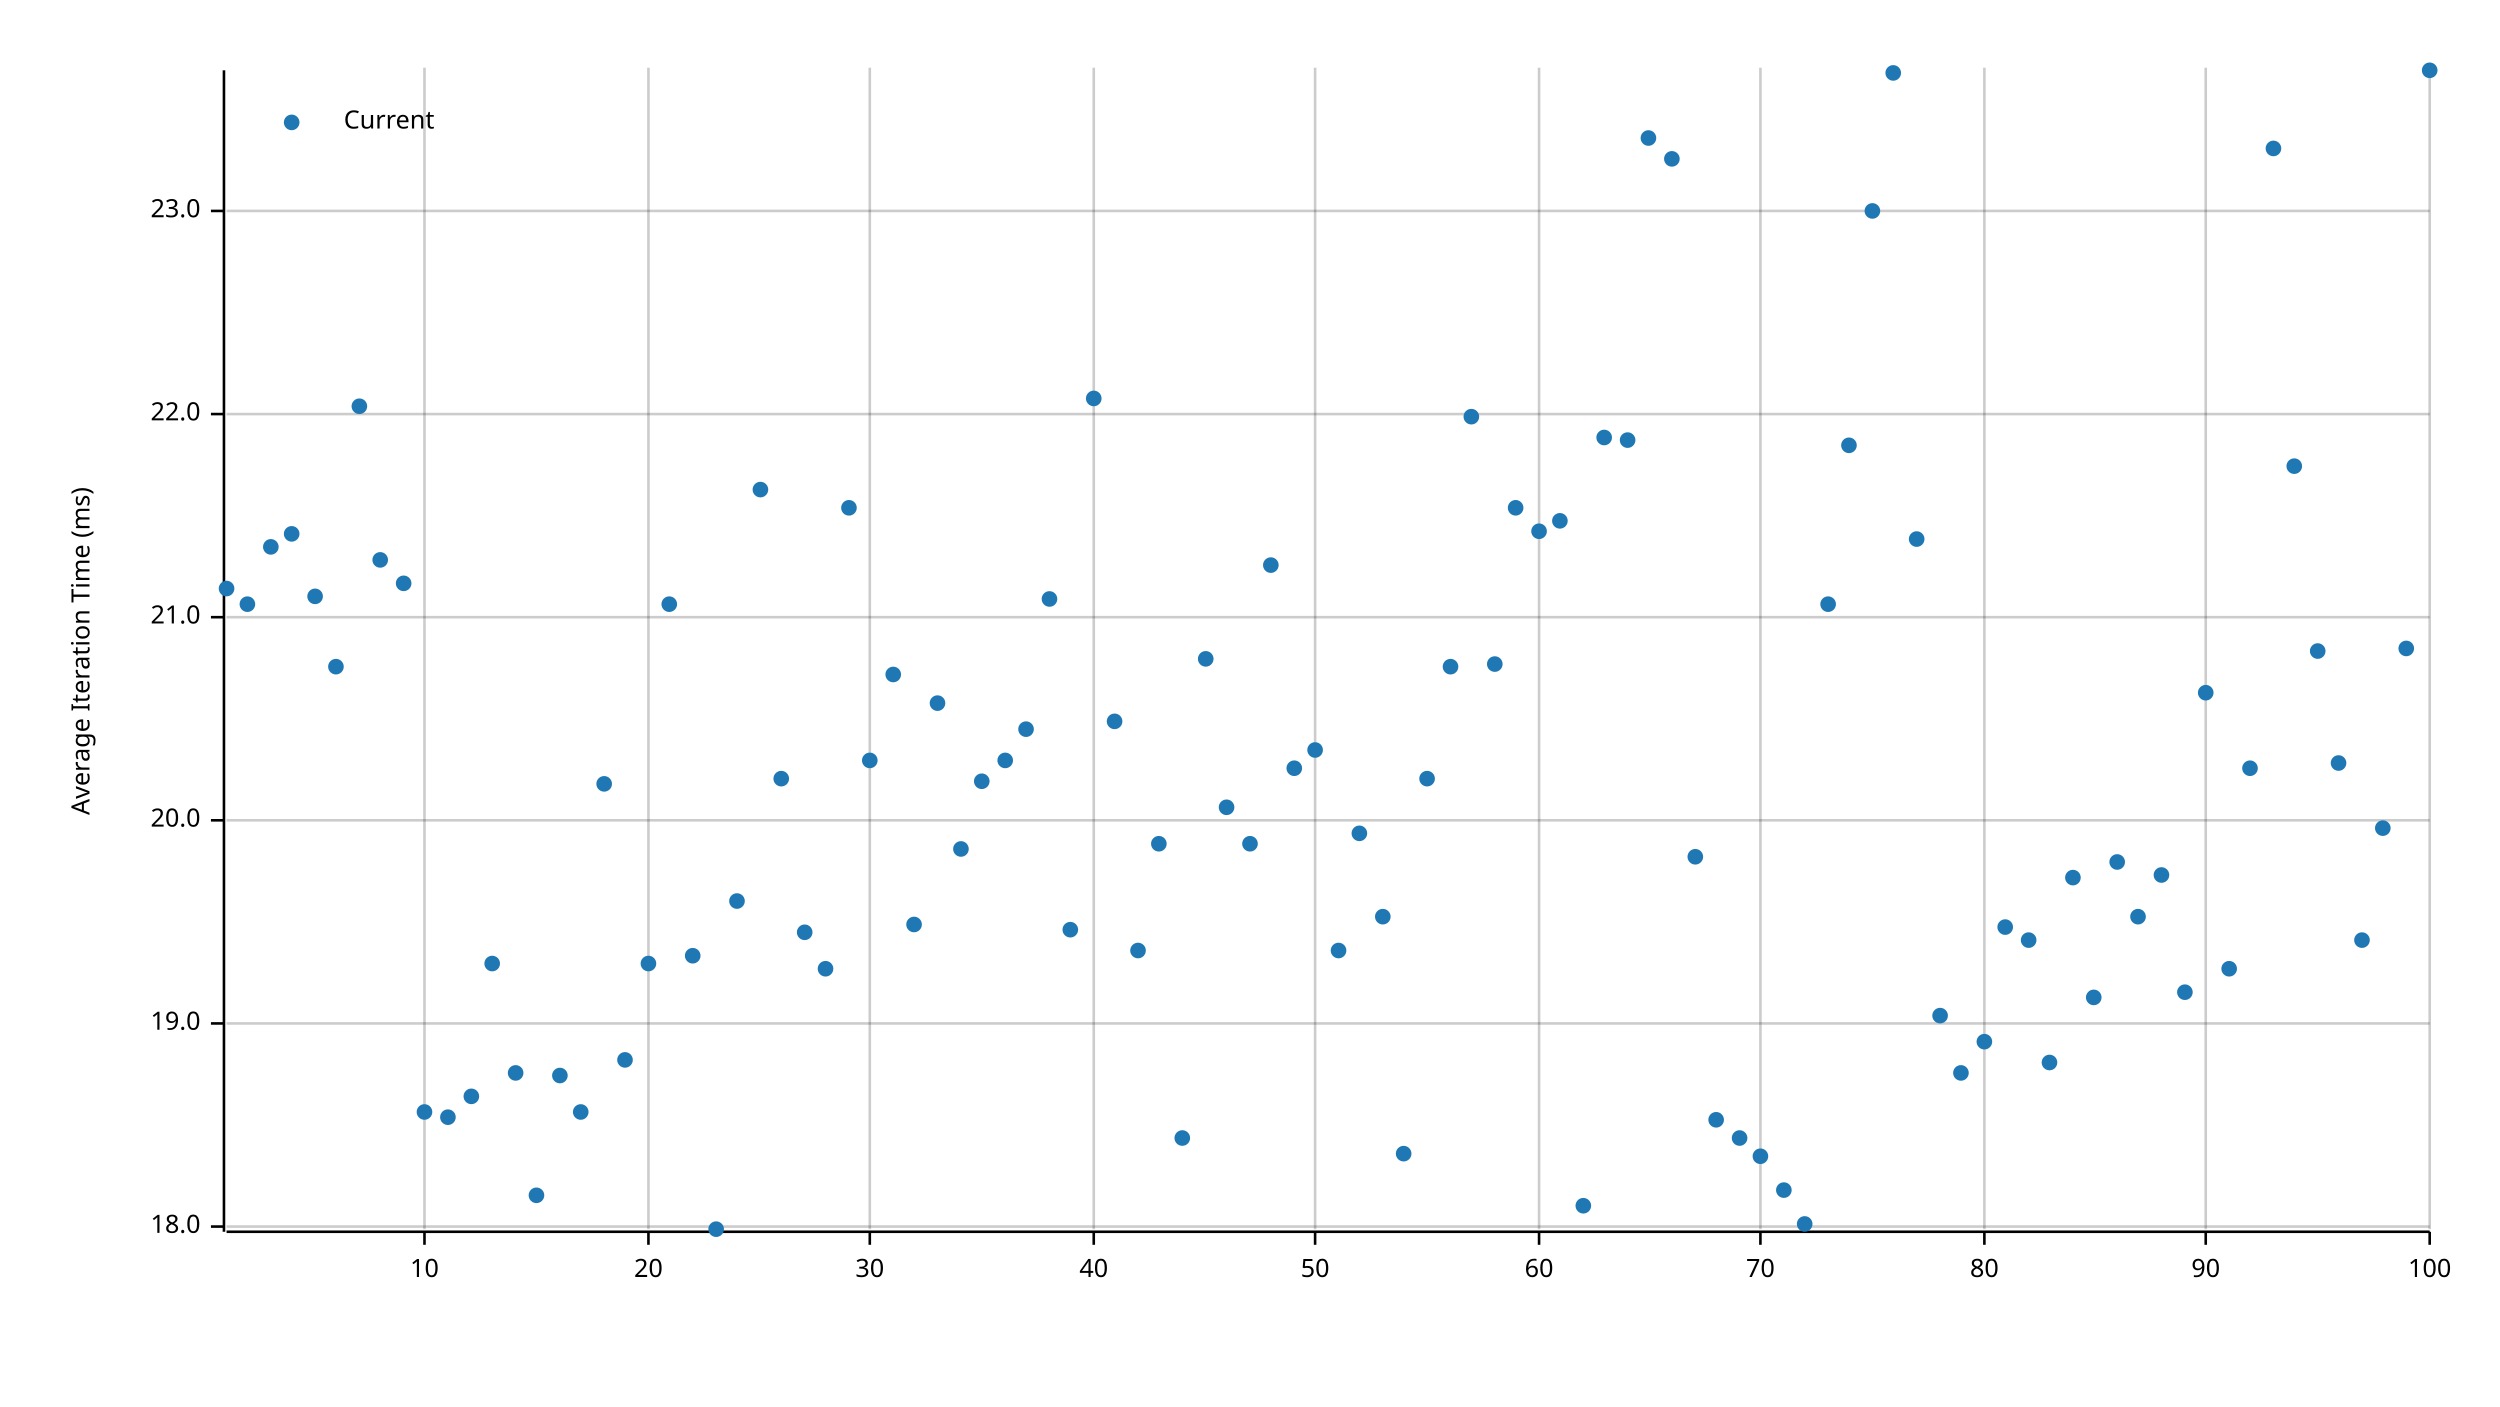
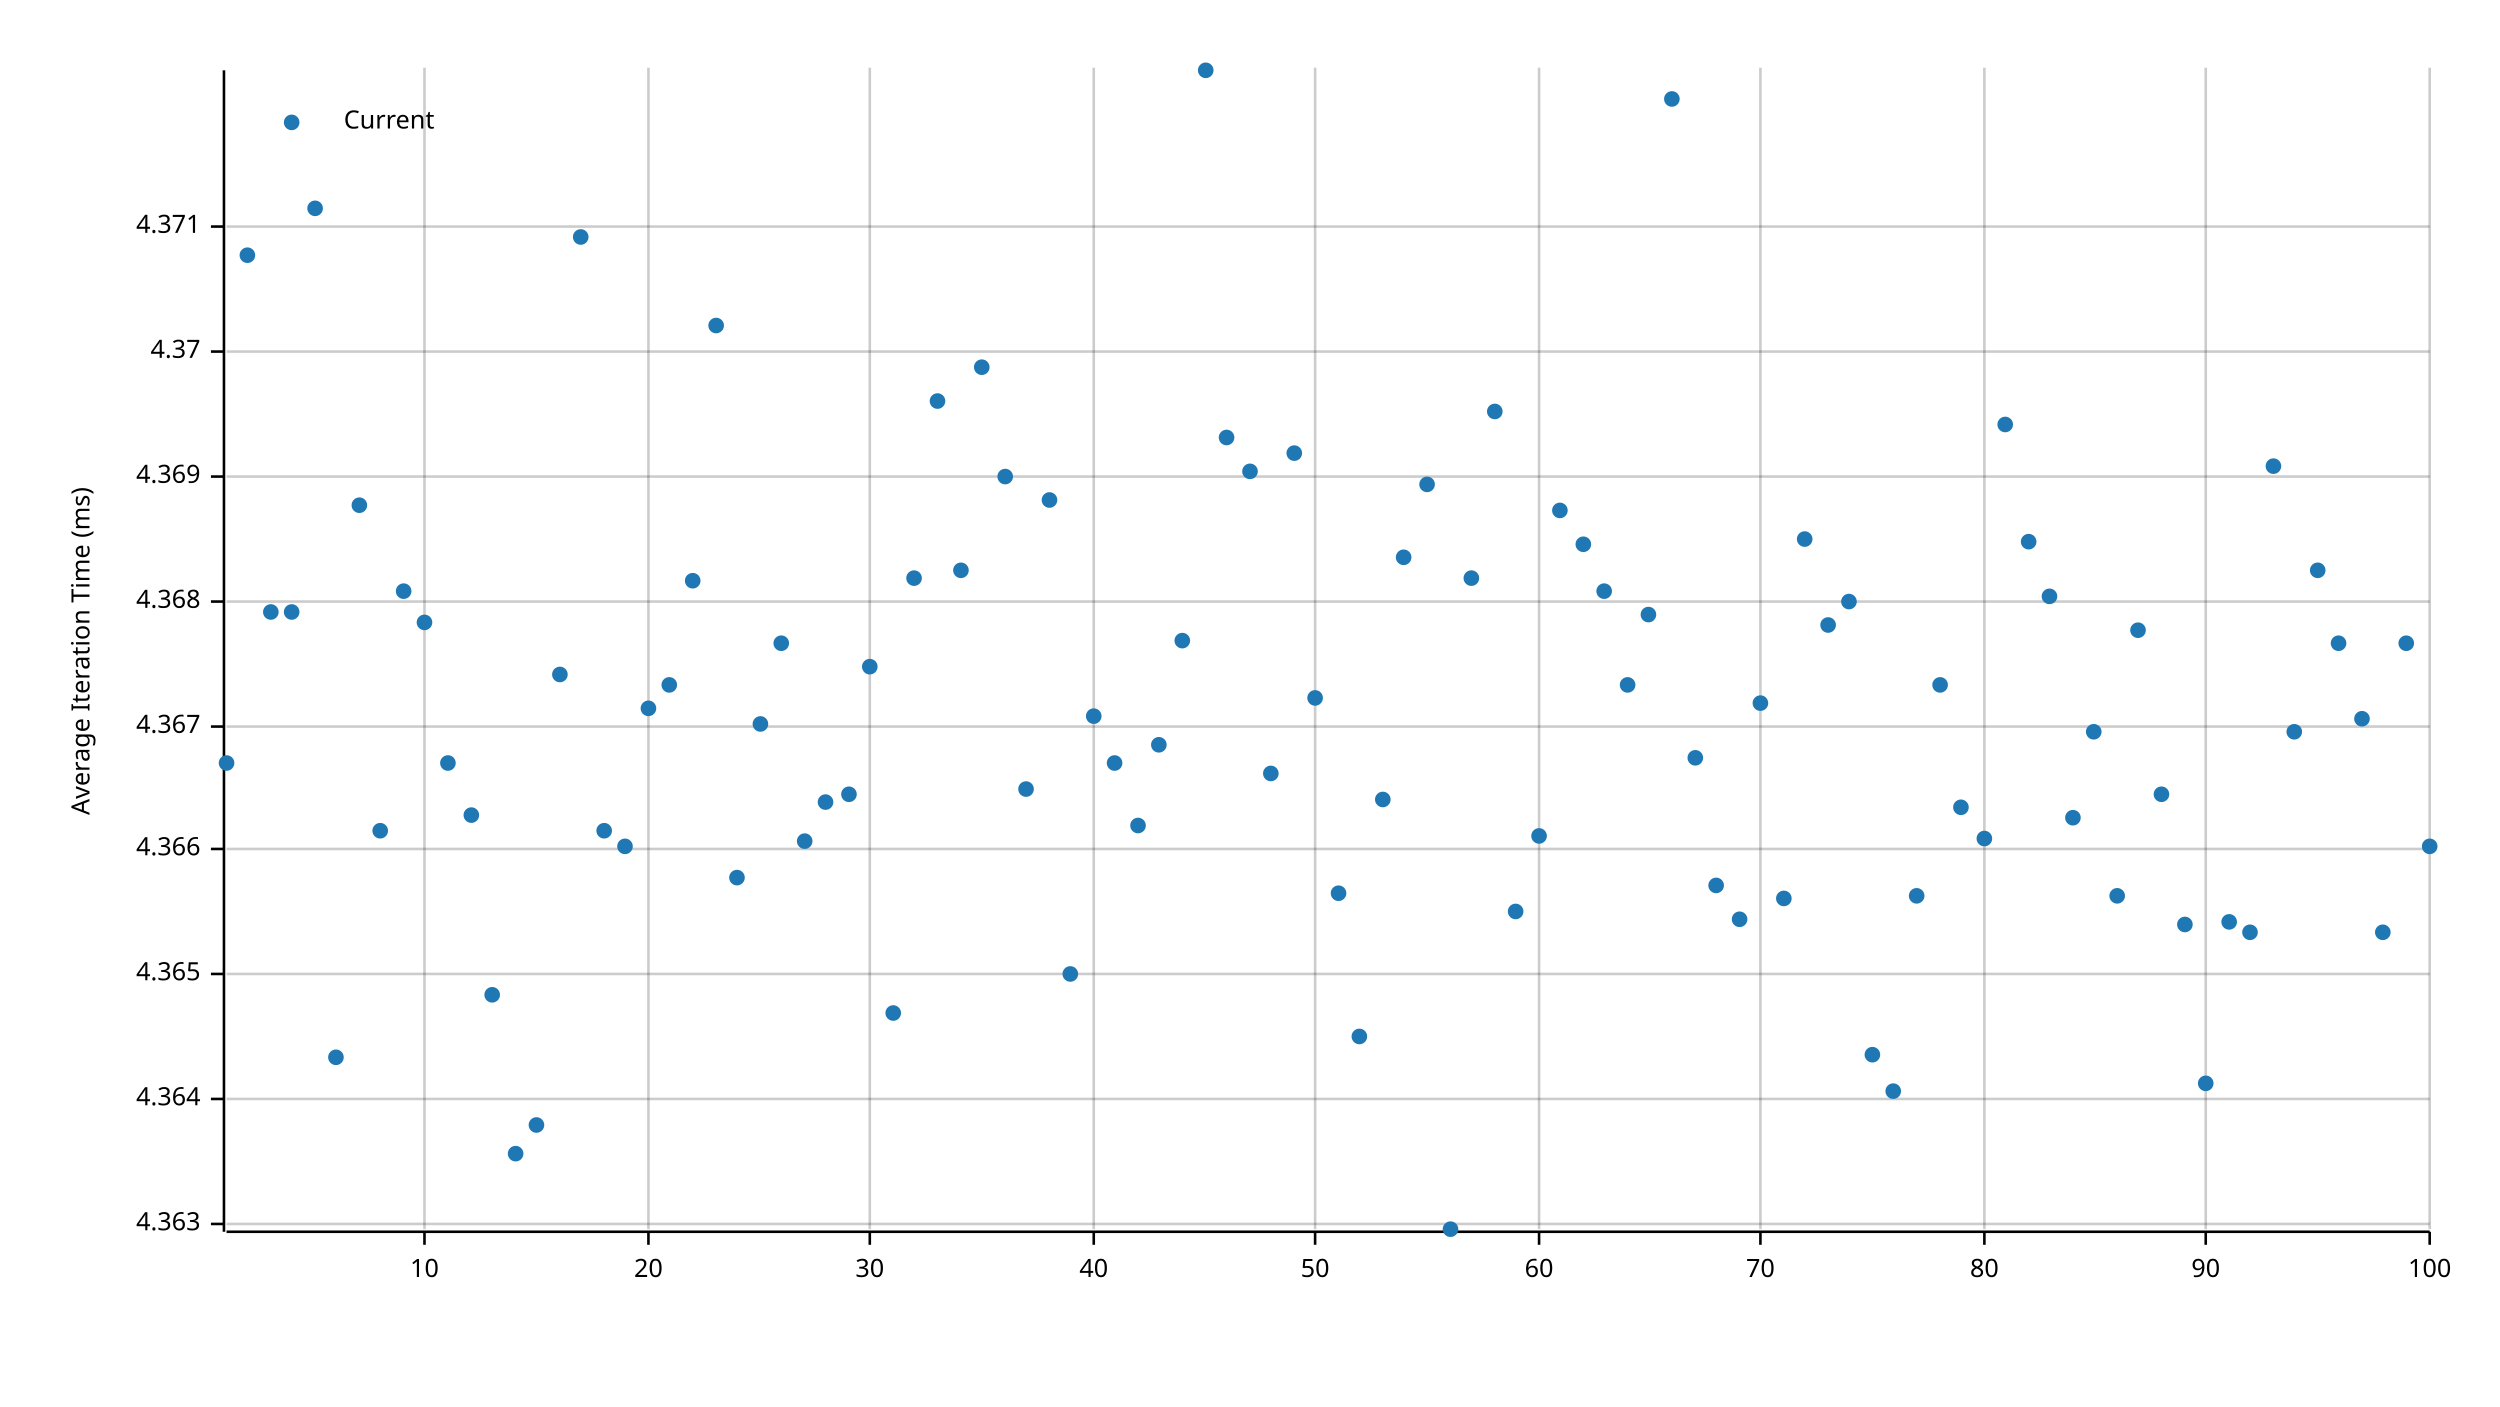
<svg xmlns="http://www.w3.org/2000/svg" width="960" height="540" viewBox="0 0 960 540">
  <text x="27" y="250" dy="0.76em" text-anchor="middle" font-family="sans-serif" font-size="9.677" opacity="1" fill="#000000" transform="rotate(270, 27, 250)">
Average Iteration Time (ms)
</text>
  <line opacity="0.2" stroke="#000000" stroke-width="1" x1="163" y1="472" x2="163" y2="26" />
  <line opacity="0.2" stroke="#000000" stroke-width="1" x1="249" y1="472" x2="249" y2="26" />
  <line opacity="0.2" stroke="#000000" stroke-width="1" x1="334" y1="472" x2="334" y2="26" />
  <line opacity="0.2" stroke="#000000" stroke-width="1" x1="420" y1="472" x2="420" y2="26" />
  <line opacity="0.2" stroke="#000000" stroke-width="1" x1="505" y1="472" x2="505" y2="26" />
  <line opacity="0.2" stroke="#000000" stroke-width="1" x1="591" y1="472" x2="591" y2="26" />
  <line opacity="0.2" stroke="#000000" stroke-width="1" x1="676" y1="472" x2="676" y2="26" />
  <line opacity="0.2" stroke="#000000" stroke-width="1" x1="762" y1="472" x2="762" y2="26" />
  <line opacity="0.2" stroke="#000000" stroke-width="1" x1="847" y1="472" x2="847" y2="26" />
  <line opacity="0.2" stroke="#000000" stroke-width="1" x1="933" y1="472" x2="933" y2="26" />
-   <line opacity="0.2" stroke="#000000" stroke-width="1" x1="87" y1="471" x2="933" y2="471" />
-   <line opacity="0.2" stroke="#000000" stroke-width="1" x1="87" y1="393" x2="933" y2="393" />
-   <line opacity="0.2" stroke="#000000" stroke-width="1" x1="87" y1="315" x2="933" y2="315" />
-   <line opacity="0.2" stroke="#000000" stroke-width="1" x1="87" y1="237" x2="933" y2="237" />
-   <line opacity="0.2" stroke="#000000" stroke-width="1" x1="87" y1="159" x2="933" y2="159" />
-   <line opacity="0.2" stroke="#000000" stroke-width="1" x1="87" y1="81" x2="933" y2="81" />
+   <line opacity="0.2" stroke="#000000" stroke-width="1" x1="87" y1="470" x2="933" y2="470" />
+   <line opacity="0.2" stroke="#000000" stroke-width="1" x1="87" y1="422" x2="933" y2="422" />
+   <line opacity="0.2" stroke="#000000" stroke-width="1" x1="87" y1="374" x2="933" y2="374" />
+   <line opacity="0.2" stroke="#000000" stroke-width="1" x1="87" y1="326" x2="933" y2="326" />
+   <line opacity="0.2" stroke="#000000" stroke-width="1" x1="87" y1="279" x2="933" y2="279" />
+   <line opacity="0.2" stroke="#000000" stroke-width="1" x1="87" y1="231" x2="933" y2="231" />
+   <line opacity="0.2" stroke="#000000" stroke-width="1" x1="87" y1="183" x2="933" y2="183" />
+   <line opacity="0.2" stroke="#000000" stroke-width="1" x1="87" y1="135" x2="933" y2="135" />
+   <line opacity="0.2" stroke="#000000" stroke-width="1" x1="87" y1="87" x2="933" y2="87" />
  <polyline fill="none" opacity="1" stroke="#000000" stroke-width="1" points="86,27 86,473 " />
-   <text x="77" y="471" dy="0.5ex" text-anchor="end" font-family="sans-serif" font-size="9.677" opacity="1" fill="#000000">
- 18.0
- </text>
-   <polyline fill="none" opacity="1" stroke="#000000" stroke-width="1" points="81,471 86,471 " />
-   <text x="77" y="393" dy="0.5ex" text-anchor="end" font-family="sans-serif" font-size="9.677" opacity="1" fill="#000000">
- 19.0
- </text>
-   <polyline fill="none" opacity="1" stroke="#000000" stroke-width="1" points="81,393 86,393 " />
-   <text x="77" y="315" dy="0.5ex" text-anchor="end" font-family="sans-serif" font-size="9.677" opacity="1" fill="#000000">
- 20.0
- </text>
-   <polyline fill="none" opacity="1" stroke="#000000" stroke-width="1" points="81,315 86,315 " />
-   <text x="77" y="237" dy="0.5ex" text-anchor="end" font-family="sans-serif" font-size="9.677" opacity="1" fill="#000000">
- 21.0
- </text>
-   <polyline fill="none" opacity="1" stroke="#000000" stroke-width="1" points="81,237 86,237 " />
-   <text x="77" y="159" dy="0.5ex" text-anchor="end" font-family="sans-serif" font-size="9.677" opacity="1" fill="#000000">
- 22.0
- </text>
-   <polyline fill="none" opacity="1" stroke="#000000" stroke-width="1" points="81,159 86,159 " />
-   <text x="77" y="81" dy="0.5ex" text-anchor="end" font-family="sans-serif" font-size="9.677" opacity="1" fill="#000000">
- 23.0
- </text>
-   <polyline fill="none" opacity="1" stroke="#000000" stroke-width="1" points="81,81 86,81 " />
+   <text x="77" y="470" dy="0.5ex" text-anchor="end" font-family="sans-serif" font-size="9.677" opacity="1" fill="#000000">
+ 4.363
+ </text>
+   <polyline fill="none" opacity="1" stroke="#000000" stroke-width="1" points="81,470 86,470 " />
+   <text x="77" y="422" dy="0.5ex" text-anchor="end" font-family="sans-serif" font-size="9.677" opacity="1" fill="#000000">
+ 4.364
+ </text>
+   <polyline fill="none" opacity="1" stroke="#000000" stroke-width="1" points="81,422 86,422 " />
+   <text x="77" y="374" dy="0.5ex" text-anchor="end" font-family="sans-serif" font-size="9.677" opacity="1" fill="#000000">
+ 4.365
+ </text>
+   <polyline fill="none" opacity="1" stroke="#000000" stroke-width="1" points="81,374 86,374 " />
+   <text x="77" y="326" dy="0.5ex" text-anchor="end" font-family="sans-serif" font-size="9.677" opacity="1" fill="#000000">
+ 4.366
+ </text>
+   <polyline fill="none" opacity="1" stroke="#000000" stroke-width="1" points="81,326 86,326 " />
+   <text x="77" y="279" dy="0.5ex" text-anchor="end" font-family="sans-serif" font-size="9.677" opacity="1" fill="#000000">
+ 4.367
+ </text>
+   <polyline fill="none" opacity="1" stroke="#000000" stroke-width="1" points="81,279 86,279 " />
+   <text x="77" y="231" dy="0.5ex" text-anchor="end" font-family="sans-serif" font-size="9.677" opacity="1" fill="#000000">
+ 4.368
+ </text>
+   <polyline fill="none" opacity="1" stroke="#000000" stroke-width="1" points="81,231 86,231 " />
+   <text x="77" y="183" dy="0.5ex" text-anchor="end" font-family="sans-serif" font-size="9.677" opacity="1" fill="#000000">
+ 4.369
+ </text>
+   <polyline fill="none" opacity="1" stroke="#000000" stroke-width="1" points="81,183 86,183 " />
+   <text x="77" y="135" dy="0.5ex" text-anchor="end" font-family="sans-serif" font-size="9.677" opacity="1" fill="#000000">
+ 4.37
+ </text>
+   <polyline fill="none" opacity="1" stroke="#000000" stroke-width="1" points="81,135 86,135 " />
+   <text x="77" y="87" dy="0.5ex" text-anchor="end" font-family="sans-serif" font-size="9.677" opacity="1" fill="#000000">
+ 4.371
+ </text>
+   <polyline fill="none" opacity="1" stroke="#000000" stroke-width="1" points="81,87 86,87 " />
  <polyline fill="none" opacity="1" stroke="#000000" stroke-width="1" points="87,473 933,473 " />
  <text x="163" y="483" dy="0.76em" text-anchor="middle" font-family="sans-serif" font-size="9.677" opacity="1" fill="#000000">
10
</text>
  <polyline fill="none" opacity="1" stroke="#000000" stroke-width="1" points="163,473 163,478 " />
  <text x="249" y="483" dy="0.76em" text-anchor="middle" font-family="sans-serif" font-size="9.677" opacity="1" fill="#000000">
20
</text>
  <polyline fill="none" opacity="1" stroke="#000000" stroke-width="1" points="249,473 249,478 " />
  <text x="334" y="483" dy="0.76em" text-anchor="middle" font-family="sans-serif" font-size="9.677" opacity="1" fill="#000000">
30
</text>
  <polyline fill="none" opacity="1" stroke="#000000" stroke-width="1" points="334,473 334,478 " />
  <text x="420" y="483" dy="0.76em" text-anchor="middle" font-family="sans-serif" font-size="9.677" opacity="1" fill="#000000">
40
</text>
  <polyline fill="none" opacity="1" stroke="#000000" stroke-width="1" points="420,473 420,478 " />
  <text x="505" y="483" dy="0.76em" text-anchor="middle" font-family="sans-serif" font-size="9.677" opacity="1" fill="#000000">
50
</text>
  <polyline fill="none" opacity="1" stroke="#000000" stroke-width="1" points="505,473 505,478 " />
  <text x="591" y="483" dy="0.76em" text-anchor="middle" font-family="sans-serif" font-size="9.677" opacity="1" fill="#000000">
60
</text>
  <polyline fill="none" opacity="1" stroke="#000000" stroke-width="1" points="591,473 591,478 " />
  <text x="676" y="483" dy="0.76em" text-anchor="middle" font-family="sans-serif" font-size="9.677" opacity="1" fill="#000000">
70
</text>
  <polyline fill="none" opacity="1" stroke="#000000" stroke-width="1" points="676,473 676,478 " />
  <text x="762" y="483" dy="0.76em" text-anchor="middle" font-family="sans-serif" font-size="9.677" opacity="1" fill="#000000">
80
</text>
  <polyline fill="none" opacity="1" stroke="#000000" stroke-width="1" points="762,473 762,478 " />
  <text x="847" y="483" dy="0.76em" text-anchor="middle" font-family="sans-serif" font-size="9.677" opacity="1" fill="#000000">
90
</text>
  <polyline fill="none" opacity="1" stroke="#000000" stroke-width="1" points="847,473 847,478 " />
  <text x="933" y="483" dy="0.76em" text-anchor="middle" font-family="sans-serif" font-size="9.677" opacity="1" fill="#000000">
100
</text>
  <polyline fill="none" opacity="1" stroke="#000000" stroke-width="1" points="933,473 933,478 " />
-   <circle cx="87" cy="226" r="3" opacity="1" fill="#1F78B4" stroke="none" stroke-width="1" />
-   <circle cx="95" cy="232" r="3" opacity="1" fill="#1F78B4" stroke="none" stroke-width="1" />
-   <circle cx="104" cy="210" r="3" opacity="1" fill="#1F78B4" stroke="none" stroke-width="1" />
-   <circle cx="112" cy="205" r="3" opacity="1" fill="#1F78B4" stroke="none" stroke-width="1" />
-   <circle cx="121" cy="229" r="3" opacity="1" fill="#1F78B4" stroke="none" stroke-width="1" />
-   <circle cx="129" cy="256" r="3" opacity="1" fill="#1F78B4" stroke="none" stroke-width="1" />
-   <circle cx="138" cy="156" r="3" opacity="1" fill="#1F78B4" stroke="none" stroke-width="1" />
-   <circle cx="146" cy="215" r="3" opacity="1" fill="#1F78B4" stroke="none" stroke-width="1" />
-   <circle cx="155" cy="224" r="3" opacity="1" fill="#1F78B4" stroke="none" stroke-width="1" />
-   <circle cx="163" cy="427" r="3" opacity="1" fill="#1F78B4" stroke="none" stroke-width="1" />
-   <circle cx="172" cy="429" r="3" opacity="1" fill="#1F78B4" stroke="none" stroke-width="1" />
-   <circle cx="181" cy="421" r="3" opacity="1" fill="#1F78B4" stroke="none" stroke-width="1" />
-   <circle cx="189" cy="370" r="3" opacity="1" fill="#1F78B4" stroke="none" stroke-width="1" />
-   <circle cx="198" cy="412" r="3" opacity="1" fill="#1F78B4" stroke="none" stroke-width="1" />
-   <circle cx="206" cy="459" r="3" opacity="1" fill="#1F78B4" stroke="none" stroke-width="1" />
-   <circle cx="215" cy="413" r="3" opacity="1" fill="#1F78B4" stroke="none" stroke-width="1" />
-   <circle cx="223" cy="427" r="3" opacity="1" fill="#1F78B4" stroke="none" stroke-width="1" />
-   <circle cx="232" cy="301" r="3" opacity="1" fill="#1F78B4" stroke="none" stroke-width="1" />
-   <circle cx="240" cy="407" r="3" opacity="1" fill="#1F78B4" stroke="none" stroke-width="1" />
-   <circle cx="249" cy="370" r="3" opacity="1" fill="#1F78B4" stroke="none" stroke-width="1" />
-   <circle cx="257" cy="232" r="3" opacity="1" fill="#1F78B4" stroke="none" stroke-width="1" />
-   <circle cx="266" cy="367" r="3" opacity="1" fill="#1F78B4" stroke="none" stroke-width="1" />
-   <circle cx="275" cy="472" r="3" opacity="1" fill="#1F78B4" stroke="none" stroke-width="1" />
-   <circle cx="283" cy="346" r="3" opacity="1" fill="#1F78B4" stroke="none" stroke-width="1" />
-   <circle cx="292" cy="188" r="3" opacity="1" fill="#1F78B4" stroke="none" stroke-width="1" />
-   <circle cx="300" cy="299" r="3" opacity="1" fill="#1F78B4" stroke="none" stroke-width="1" />
-   <circle cx="309" cy="358" r="3" opacity="1" fill="#1F78B4" stroke="none" stroke-width="1" />
-   <circle cx="317" cy="372" r="3" opacity="1" fill="#1F78B4" stroke="none" stroke-width="1" />
-   <circle cx="326" cy="195" r="3" opacity="1" fill="#1F78B4" stroke="none" stroke-width="1" />
-   <circle cx="334" cy="292" r="3" opacity="1" fill="#1F78B4" stroke="none" stroke-width="1" />
-   <circle cx="343" cy="259" r="3" opacity="1" fill="#1F78B4" stroke="none" stroke-width="1" />
-   <circle cx="351" cy="355" r="3" opacity="1" fill="#1F78B4" stroke="none" stroke-width="1" />
-   <circle cx="360" cy="270" r="3" opacity="1" fill="#1F78B4" stroke="none" stroke-width="1" />
-   <circle cx="369" cy="326" r="3" opacity="1" fill="#1F78B4" stroke="none" stroke-width="1" />
-   <circle cx="377" cy="300" r="3" opacity="1" fill="#1F78B4" stroke="none" stroke-width="1" />
-   <circle cx="386" cy="292" r="3" opacity="1" fill="#1F78B4" stroke="none" stroke-width="1" />
-   <circle cx="394" cy="280" r="3" opacity="1" fill="#1F78B4" stroke="none" stroke-width="1" />
-   <circle cx="403" cy="230" r="3" opacity="1" fill="#1F78B4" stroke="none" stroke-width="1" />
-   <circle cx="411" cy="357" r="3" opacity="1" fill="#1F78B4" stroke="none" stroke-width="1" />
-   <circle cx="420" cy="153" r="3" opacity="1" fill="#1F78B4" stroke="none" stroke-width="1" />
-   <circle cx="428" cy="277" r="3" opacity="1" fill="#1F78B4" stroke="none" stroke-width="1" />
-   <circle cx="437" cy="365" r="3" opacity="1" fill="#1F78B4" stroke="none" stroke-width="1" />
-   <circle cx="445" cy="324" r="3" opacity="1" fill="#1F78B4" stroke="none" stroke-width="1" />
-   <circle cx="454" cy="437" r="3" opacity="1" fill="#1F78B4" stroke="none" stroke-width="1" />
-   <circle cx="463" cy="253" r="3" opacity="1" fill="#1F78B4" stroke="none" stroke-width="1" />
-   <circle cx="471" cy="310" r="3" opacity="1" fill="#1F78B4" stroke="none" stroke-width="1" />
-   <circle cx="480" cy="324" r="3" opacity="1" fill="#1F78B4" stroke="none" stroke-width="1" />
-   <circle cx="488" cy="217" r="3" opacity="1" fill="#1F78B4" stroke="none" stroke-width="1" />
-   <circle cx="497" cy="295" r="3" opacity="1" fill="#1F78B4" stroke="none" stroke-width="1" />
-   <circle cx="505" cy="288" r="3" opacity="1" fill="#1F78B4" stroke="none" stroke-width="1" />
-   <circle cx="514" cy="365" r="3" opacity="1" fill="#1F78B4" stroke="none" stroke-width="1" />
-   <circle cx="522" cy="320" r="3" opacity="1" fill="#1F78B4" stroke="none" stroke-width="1" />
-   <circle cx="531" cy="352" r="3" opacity="1" fill="#1F78B4" stroke="none" stroke-width="1" />
-   <circle cx="539" cy="443" r="3" opacity="1" fill="#1F78B4" stroke="none" stroke-width="1" />
-   <circle cx="548" cy="299" r="3" opacity="1" fill="#1F78B4" stroke="none" stroke-width="1" />
-   <circle cx="557" cy="256" r="3" opacity="1" fill="#1F78B4" stroke="none" stroke-width="1" />
-   <circle cx="565" cy="160" r="3" opacity="1" fill="#1F78B4" stroke="none" stroke-width="1" />
-   <circle cx="574" cy="255" r="3" opacity="1" fill="#1F78B4" stroke="none" stroke-width="1" />
-   <circle cx="582" cy="195" r="3" opacity="1" fill="#1F78B4" stroke="none" stroke-width="1" />
-   <circle cx="591" cy="204" r="3" opacity="1" fill="#1F78B4" stroke="none" stroke-width="1" />
-   <circle cx="599" cy="200" r="3" opacity="1" fill="#1F78B4" stroke="none" stroke-width="1" />
-   <circle cx="608" cy="463" r="3" opacity="1" fill="#1F78B4" stroke="none" stroke-width="1" />
-   <circle cx="616" cy="168" r="3" opacity="1" fill="#1F78B4" stroke="none" stroke-width="1" />
-   <circle cx="625" cy="169" r="3" opacity="1" fill="#1F78B4" stroke="none" stroke-width="1" />
-   <circle cx="633" cy="53" r="3" opacity="1" fill="#1F78B4" stroke="none" stroke-width="1" />
-   <circle cx="642" cy="61" r="3" opacity="1" fill="#1F78B4" stroke="none" stroke-width="1" />
-   <circle cx="651" cy="329" r="3" opacity="1" fill="#1F78B4" stroke="none" stroke-width="1" />
-   <circle cx="659" cy="430" r="3" opacity="1" fill="#1F78B4" stroke="none" stroke-width="1" />
-   <circle cx="668" cy="437" r="3" opacity="1" fill="#1F78B4" stroke="none" stroke-width="1" />
-   <circle cx="676" cy="444" r="3" opacity="1" fill="#1F78B4" stroke="none" stroke-width="1" />
-   <circle cx="685" cy="457" r="3" opacity="1" fill="#1F78B4" stroke="none" stroke-width="1" />
-   <circle cx="693" cy="470" r="3" opacity="1" fill="#1F78B4" stroke="none" stroke-width="1" />
-   <circle cx="702" cy="232" r="3" opacity="1" fill="#1F78B4" stroke="none" stroke-width="1" />
-   <circle cx="710" cy="171" r="3" opacity="1" fill="#1F78B4" stroke="none" stroke-width="1" />
-   <circle cx="719" cy="81" r="3" opacity="1" fill="#1F78B4" stroke="none" stroke-width="1" />
-   <circle cx="727" cy="28" r="3" opacity="1" fill="#1F78B4" stroke="none" stroke-width="1" />
-   <circle cx="736" cy="207" r="3" opacity="1" fill="#1F78B4" stroke="none" stroke-width="1" />
-   <circle cx="745" cy="390" r="3" opacity="1" fill="#1F78B4" stroke="none" stroke-width="1" />
-   <circle cx="753" cy="412" r="3" opacity="1" fill="#1F78B4" stroke="none" stroke-width="1" />
-   <circle cx="762" cy="400" r="3" opacity="1" fill="#1F78B4" stroke="none" stroke-width="1" />
-   <circle cx="770" cy="356" r="3" opacity="1" fill="#1F78B4" stroke="none" stroke-width="1" />
-   <circle cx="779" cy="361" r="3" opacity="1" fill="#1F78B4" stroke="none" stroke-width="1" />
-   <circle cx="787" cy="408" r="3" opacity="1" fill="#1F78B4" stroke="none" stroke-width="1" />
-   <circle cx="796" cy="337" r="3" opacity="1" fill="#1F78B4" stroke="none" stroke-width="1" />
-   <circle cx="804" cy="383" r="3" opacity="1" fill="#1F78B4" stroke="none" stroke-width="1" />
-   <circle cx="813" cy="331" r="3" opacity="1" fill="#1F78B4" stroke="none" stroke-width="1" />
-   <circle cx="821" cy="352" r="3" opacity="1" fill="#1F78B4" stroke="none" stroke-width="1" />
-   <circle cx="830" cy="336" r="3" opacity="1" fill="#1F78B4" stroke="none" stroke-width="1" />
-   <circle cx="839" cy="381" r="3" opacity="1" fill="#1F78B4" stroke="none" stroke-width="1" />
-   <circle cx="847" cy="266" r="3" opacity="1" fill="#1F78B4" stroke="none" stroke-width="1" />
-   <circle cx="856" cy="372" r="3" opacity="1" fill="#1F78B4" stroke="none" stroke-width="1" />
-   <circle cx="864" cy="295" r="3" opacity="1" fill="#1F78B4" stroke="none" stroke-width="1" />
-   <circle cx="873" cy="57" r="3" opacity="1" fill="#1F78B4" stroke="none" stroke-width="1" />
-   <circle cx="881" cy="179" r="3" opacity="1" fill="#1F78B4" stroke="none" stroke-width="1" />
-   <circle cx="890" cy="250" r="3" opacity="1" fill="#1F78B4" stroke="none" stroke-width="1" />
-   <circle cx="898" cy="293" r="3" opacity="1" fill="#1F78B4" stroke="none" stroke-width="1" />
-   <circle cx="907" cy="361" r="3" opacity="1" fill="#1F78B4" stroke="none" stroke-width="1" />
-   <circle cx="915" cy="318" r="3" opacity="1" fill="#1F78B4" stroke="none" stroke-width="1" />
-   <circle cx="924" cy="249" r="3" opacity="1" fill="#1F78B4" stroke="none" stroke-width="1" />
-   <circle cx="933" cy="27" r="3" opacity="1" fill="#1F78B4" stroke="none" stroke-width="1" />
+   <circle cx="87" cy="293" r="3" opacity="1" fill="#1F78B4" stroke="none" stroke-width="1" />
+   <circle cx="95" cy="98" r="3" opacity="1" fill="#1F78B4" stroke="none" stroke-width="1" />
+   <circle cx="104" cy="235" r="3" opacity="1" fill="#1F78B4" stroke="none" stroke-width="1" />
+   <circle cx="112" cy="235" r="3" opacity="1" fill="#1F78B4" stroke="none" stroke-width="1" />
+   <circle cx="121" cy="80" r="3" opacity="1" fill="#1F78B4" stroke="none" stroke-width="1" />
+   <circle cx="129" cy="406" r="3" opacity="1" fill="#1F78B4" stroke="none" stroke-width="1" />
+   <circle cx="138" cy="194" r="3" opacity="1" fill="#1F78B4" stroke="none" stroke-width="1" />
+   <circle cx="146" cy="319" r="3" opacity="1" fill="#1F78B4" stroke="none" stroke-width="1" />
+   <circle cx="155" cy="227" r="3" opacity="1" fill="#1F78B4" stroke="none" stroke-width="1" />
+   <circle cx="163" cy="239" r="3" opacity="1" fill="#1F78B4" stroke="none" stroke-width="1" />
+   <circle cx="172" cy="293" r="3" opacity="1" fill="#1F78B4" stroke="none" stroke-width="1" />
+   <circle cx="181" cy="313" r="3" opacity="1" fill="#1F78B4" stroke="none" stroke-width="1" />
+   <circle cx="189" cy="382" r="3" opacity="1" fill="#1F78B4" stroke="none" stroke-width="1" />
+   <circle cx="198" cy="443" r="3" opacity="1" fill="#1F78B4" stroke="none" stroke-width="1" />
+   <circle cx="206" cy="432" r="3" opacity="1" fill="#1F78B4" stroke="none" stroke-width="1" />
+   <circle cx="215" cy="259" r="3" opacity="1" fill="#1F78B4" stroke="none" stroke-width="1" />
+   <circle cx="223" cy="91" r="3" opacity="1" fill="#1F78B4" stroke="none" stroke-width="1" />
+   <circle cx="232" cy="319" r="3" opacity="1" fill="#1F78B4" stroke="none" stroke-width="1" />
+   <circle cx="240" cy="325" r="3" opacity="1" fill="#1F78B4" stroke="none" stroke-width="1" />
+   <circle cx="249" cy="272" r="3" opacity="1" fill="#1F78B4" stroke="none" stroke-width="1" />
+   <circle cx="257" cy="263" r="3" opacity="1" fill="#1F78B4" stroke="none" stroke-width="1" />
+   <circle cx="266" cy="223" r="3" opacity="1" fill="#1F78B4" stroke="none" stroke-width="1" />
+   <circle cx="275" cy="125" r="3" opacity="1" fill="#1F78B4" stroke="none" stroke-width="1" />
+   <circle cx="283" cy="337" r="3" opacity="1" fill="#1F78B4" stroke="none" stroke-width="1" />
+   <circle cx="292" cy="278" r="3" opacity="1" fill="#1F78B4" stroke="none" stroke-width="1" />
+   <circle cx="300" cy="247" r="3" opacity="1" fill="#1F78B4" stroke="none" stroke-width="1" />
+   <circle cx="309" cy="323" r="3" opacity="1" fill="#1F78B4" stroke="none" stroke-width="1" />
+   <circle cx="317" cy="308" r="3" opacity="1" fill="#1F78B4" stroke="none" stroke-width="1" />
+   <circle cx="326" cy="305" r="3" opacity="1" fill="#1F78B4" stroke="none" stroke-width="1" />
+   <circle cx="334" cy="256" r="3" opacity="1" fill="#1F78B4" stroke="none" stroke-width="1" />
+   <circle cx="343" cy="389" r="3" opacity="1" fill="#1F78B4" stroke="none" stroke-width="1" />
+   <circle cx="351" cy="222" r="3" opacity="1" fill="#1F78B4" stroke="none" stroke-width="1" />
+   <circle cx="360" cy="154" r="3" opacity="1" fill="#1F78B4" stroke="none" stroke-width="1" />
+   <circle cx="369" cy="219" r="3" opacity="1" fill="#1F78B4" stroke="none" stroke-width="1" />
+   <circle cx="377" cy="141" r="3" opacity="1" fill="#1F78B4" stroke="none" stroke-width="1" />
+   <circle cx="386" cy="183" r="3" opacity="1" fill="#1F78B4" stroke="none" stroke-width="1" />
+   <circle cx="394" cy="303" r="3" opacity="1" fill="#1F78B4" stroke="none" stroke-width="1" />
+   <circle cx="403" cy="192" r="3" opacity="1" fill="#1F78B4" stroke="none" stroke-width="1" />
+   <circle cx="411" cy="374" r="3" opacity="1" fill="#1F78B4" stroke="none" stroke-width="1" />
+   <circle cx="420" cy="275" r="3" opacity="1" fill="#1F78B4" stroke="none" stroke-width="1" />
+   <circle cx="428" cy="293" r="3" opacity="1" fill="#1F78B4" stroke="none" stroke-width="1" />
+   <circle cx="437" cy="317" r="3" opacity="1" fill="#1F78B4" stroke="none" stroke-width="1" />
+   <circle cx="445" cy="286" r="3" opacity="1" fill="#1F78B4" stroke="none" stroke-width="1" />
+   <circle cx="454" cy="246" r="3" opacity="1" fill="#1F78B4" stroke="none" stroke-width="1" />
+   <circle cx="463" cy="27" r="3" opacity="1" fill="#1F78B4" stroke="none" stroke-width="1" />
+   <circle cx="471" cy="168" r="3" opacity="1" fill="#1F78B4" stroke="none" stroke-width="1" />
+   <circle cx="480" cy="181" r="3" opacity="1" fill="#1F78B4" stroke="none" stroke-width="1" />
+   <circle cx="488" cy="297" r="3" opacity="1" fill="#1F78B4" stroke="none" stroke-width="1" />
+   <circle cx="497" cy="174" r="3" opacity="1" fill="#1F78B4" stroke="none" stroke-width="1" />
+   <circle cx="505" cy="268" r="3" opacity="1" fill="#1F78B4" stroke="none" stroke-width="1" />
+   <circle cx="514" cy="343" r="3" opacity="1" fill="#1F78B4" stroke="none" stroke-width="1" />
+   <circle cx="522" cy="398" r="3" opacity="1" fill="#1F78B4" stroke="none" stroke-width="1" />
+   <circle cx="531" cy="307" r="3" opacity="1" fill="#1F78B4" stroke="none" stroke-width="1" />
+   <circle cx="539" cy="214" r="3" opacity="1" fill="#1F78B4" stroke="none" stroke-width="1" />
+   <circle cx="548" cy="186" r="3" opacity="1" fill="#1F78B4" stroke="none" stroke-width="1" />
+   <circle cx="557" cy="472" r="3" opacity="1" fill="#1F78B4" stroke="none" stroke-width="1" />
+   <circle cx="565" cy="222" r="3" opacity="1" fill="#1F78B4" stroke="none" stroke-width="1" />
+   <circle cx="574" cy="158" r="3" opacity="1" fill="#1F78B4" stroke="none" stroke-width="1" />
+   <circle cx="582" cy="350" r="3" opacity="1" fill="#1F78B4" stroke="none" stroke-width="1" />
+   <circle cx="591" cy="321" r="3" opacity="1" fill="#1F78B4" stroke="none" stroke-width="1" />
+   <circle cx="599" cy="196" r="3" opacity="1" fill="#1F78B4" stroke="none" stroke-width="1" />
+   <circle cx="608" cy="209" r="3" opacity="1" fill="#1F78B4" stroke="none" stroke-width="1" />
+   <circle cx="616" cy="227" r="3" opacity="1" fill="#1F78B4" stroke="none" stroke-width="1" />
+   <circle cx="625" cy="263" r="3" opacity="1" fill="#1F78B4" stroke="none" stroke-width="1" />
+   <circle cx="633" cy="236" r="3" opacity="1" fill="#1F78B4" stroke="none" stroke-width="1" />
+   <circle cx="642" cy="38" r="3" opacity="1" fill="#1F78B4" stroke="none" stroke-width="1" />
+   <circle cx="651" cy="291" r="3" opacity="1" fill="#1F78B4" stroke="none" stroke-width="1" />
+   <circle cx="659" cy="340" r="3" opacity="1" fill="#1F78B4" stroke="none" stroke-width="1" />
+   <circle cx="668" cy="353" r="3" opacity="1" fill="#1F78B4" stroke="none" stroke-width="1" />
+   <circle cx="676" cy="270" r="3" opacity="1" fill="#1F78B4" stroke="none" stroke-width="1" />
+   <circle cx="685" cy="345" r="3" opacity="1" fill="#1F78B4" stroke="none" stroke-width="1" />
+   <circle cx="693" cy="207" r="3" opacity="1" fill="#1F78B4" stroke="none" stroke-width="1" />
+   <circle cx="702" cy="240" r="3" opacity="1" fill="#1F78B4" stroke="none" stroke-width="1" />
+   <circle cx="710" cy="231" r="3" opacity="1" fill="#1F78B4" stroke="none" stroke-width="1" />
+   <circle cx="719" cy="405" r="3" opacity="1" fill="#1F78B4" stroke="none" stroke-width="1" />
+   <circle cx="727" cy="419" r="3" opacity="1" fill="#1F78B4" stroke="none" stroke-width="1" />
+   <circle cx="736" cy="344" r="3" opacity="1" fill="#1F78B4" stroke="none" stroke-width="1" />
+   <circle cx="745" cy="263" r="3" opacity="1" fill="#1F78B4" stroke="none" stroke-width="1" />
+   <circle cx="753" cy="310" r="3" opacity="1" fill="#1F78B4" stroke="none" stroke-width="1" />
+   <circle cx="762" cy="322" r="3" opacity="1" fill="#1F78B4" stroke="none" stroke-width="1" />
+   <circle cx="770" cy="163" r="3" opacity="1" fill="#1F78B4" stroke="none" stroke-width="1" />
+   <circle cx="779" cy="208" r="3" opacity="1" fill="#1F78B4" stroke="none" stroke-width="1" />
+   <circle cx="787" cy="229" r="3" opacity="1" fill="#1F78B4" stroke="none" stroke-width="1" />
+   <circle cx="796" cy="314" r="3" opacity="1" fill="#1F78B4" stroke="none" stroke-width="1" />
+   <circle cx="804" cy="281" r="3" opacity="1" fill="#1F78B4" stroke="none" stroke-width="1" />
+   <circle cx="813" cy="344" r="3" opacity="1" fill="#1F78B4" stroke="none" stroke-width="1" />
+   <circle cx="821" cy="242" r="3" opacity="1" fill="#1F78B4" stroke="none" stroke-width="1" />
+   <circle cx="830" cy="305" r="3" opacity="1" fill="#1F78B4" stroke="none" stroke-width="1" />
+   <circle cx="839" cy="355" r="3" opacity="1" fill="#1F78B4" stroke="none" stroke-width="1" />
+   <circle cx="847" cy="416" r="3" opacity="1" fill="#1F78B4" stroke="none" stroke-width="1" />
+   <circle cx="856" cy="354" r="3" opacity="1" fill="#1F78B4" stroke="none" stroke-width="1" />
+   <circle cx="864" cy="358" r="3" opacity="1" fill="#1F78B4" stroke="none" stroke-width="1" />
+   <circle cx="873" cy="179" r="3" opacity="1" fill="#1F78B4" stroke="none" stroke-width="1" />
+   <circle cx="881" cy="281" r="3" opacity="1" fill="#1F78B4" stroke="none" stroke-width="1" />
+   <circle cx="890" cy="219" r="3" opacity="1" fill="#1F78B4" stroke="none" stroke-width="1" />
+   <circle cx="898" cy="247" r="3" opacity="1" fill="#1F78B4" stroke="none" stroke-width="1" />
+   <circle cx="907" cy="276" r="3" opacity="1" fill="#1F78B4" stroke="none" stroke-width="1" />
+   <circle cx="915" cy="358" r="3" opacity="1" fill="#1F78B4" stroke="none" stroke-width="1" />
+   <circle cx="924" cy="247" r="3" opacity="1" fill="#1F78B4" stroke="none" stroke-width="1" />
+   <circle cx="933" cy="325" r="3" opacity="1" fill="#1F78B4" stroke="none" stroke-width="1" />
  <text x="132" y="42" dy="0.76em" text-anchor="start" font-family="sans-serif" font-size="9.677" opacity="1" fill="#000000">
Current
</text>
  <circle cx="112" cy="47" r="3" opacity="1" fill="#1F78B4" stroke="none" stroke-width="1" />
</svg>
